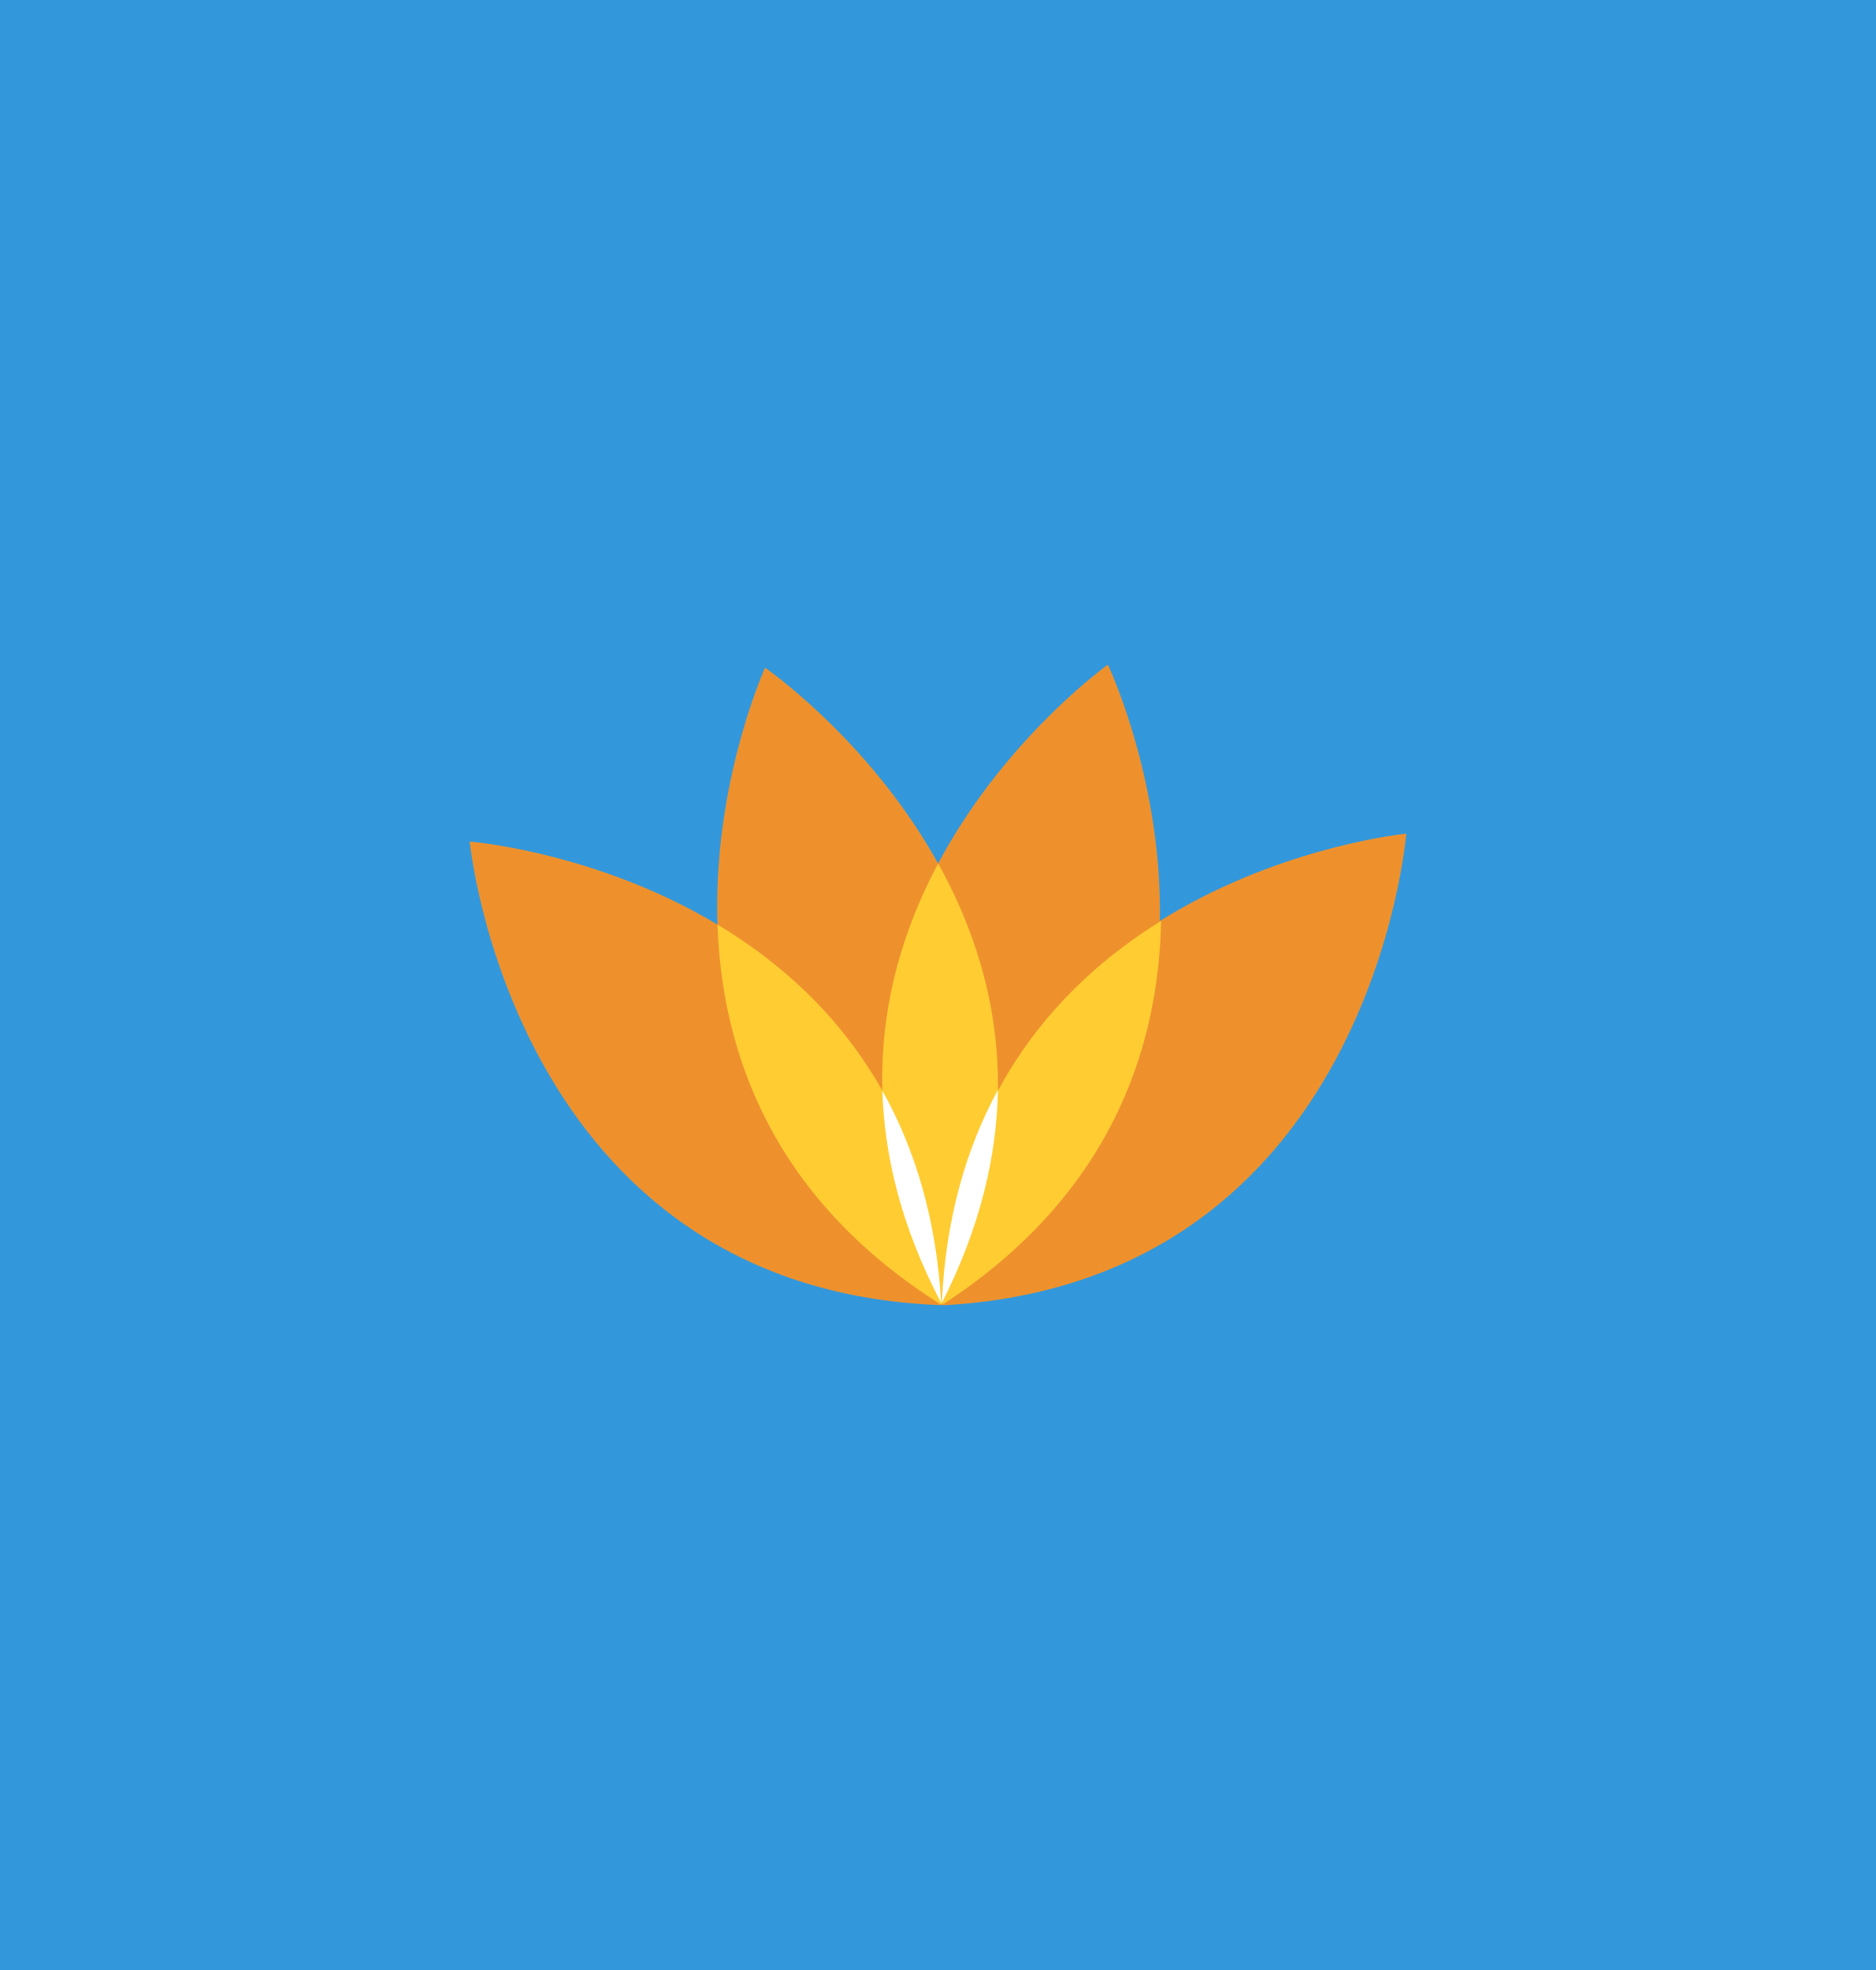
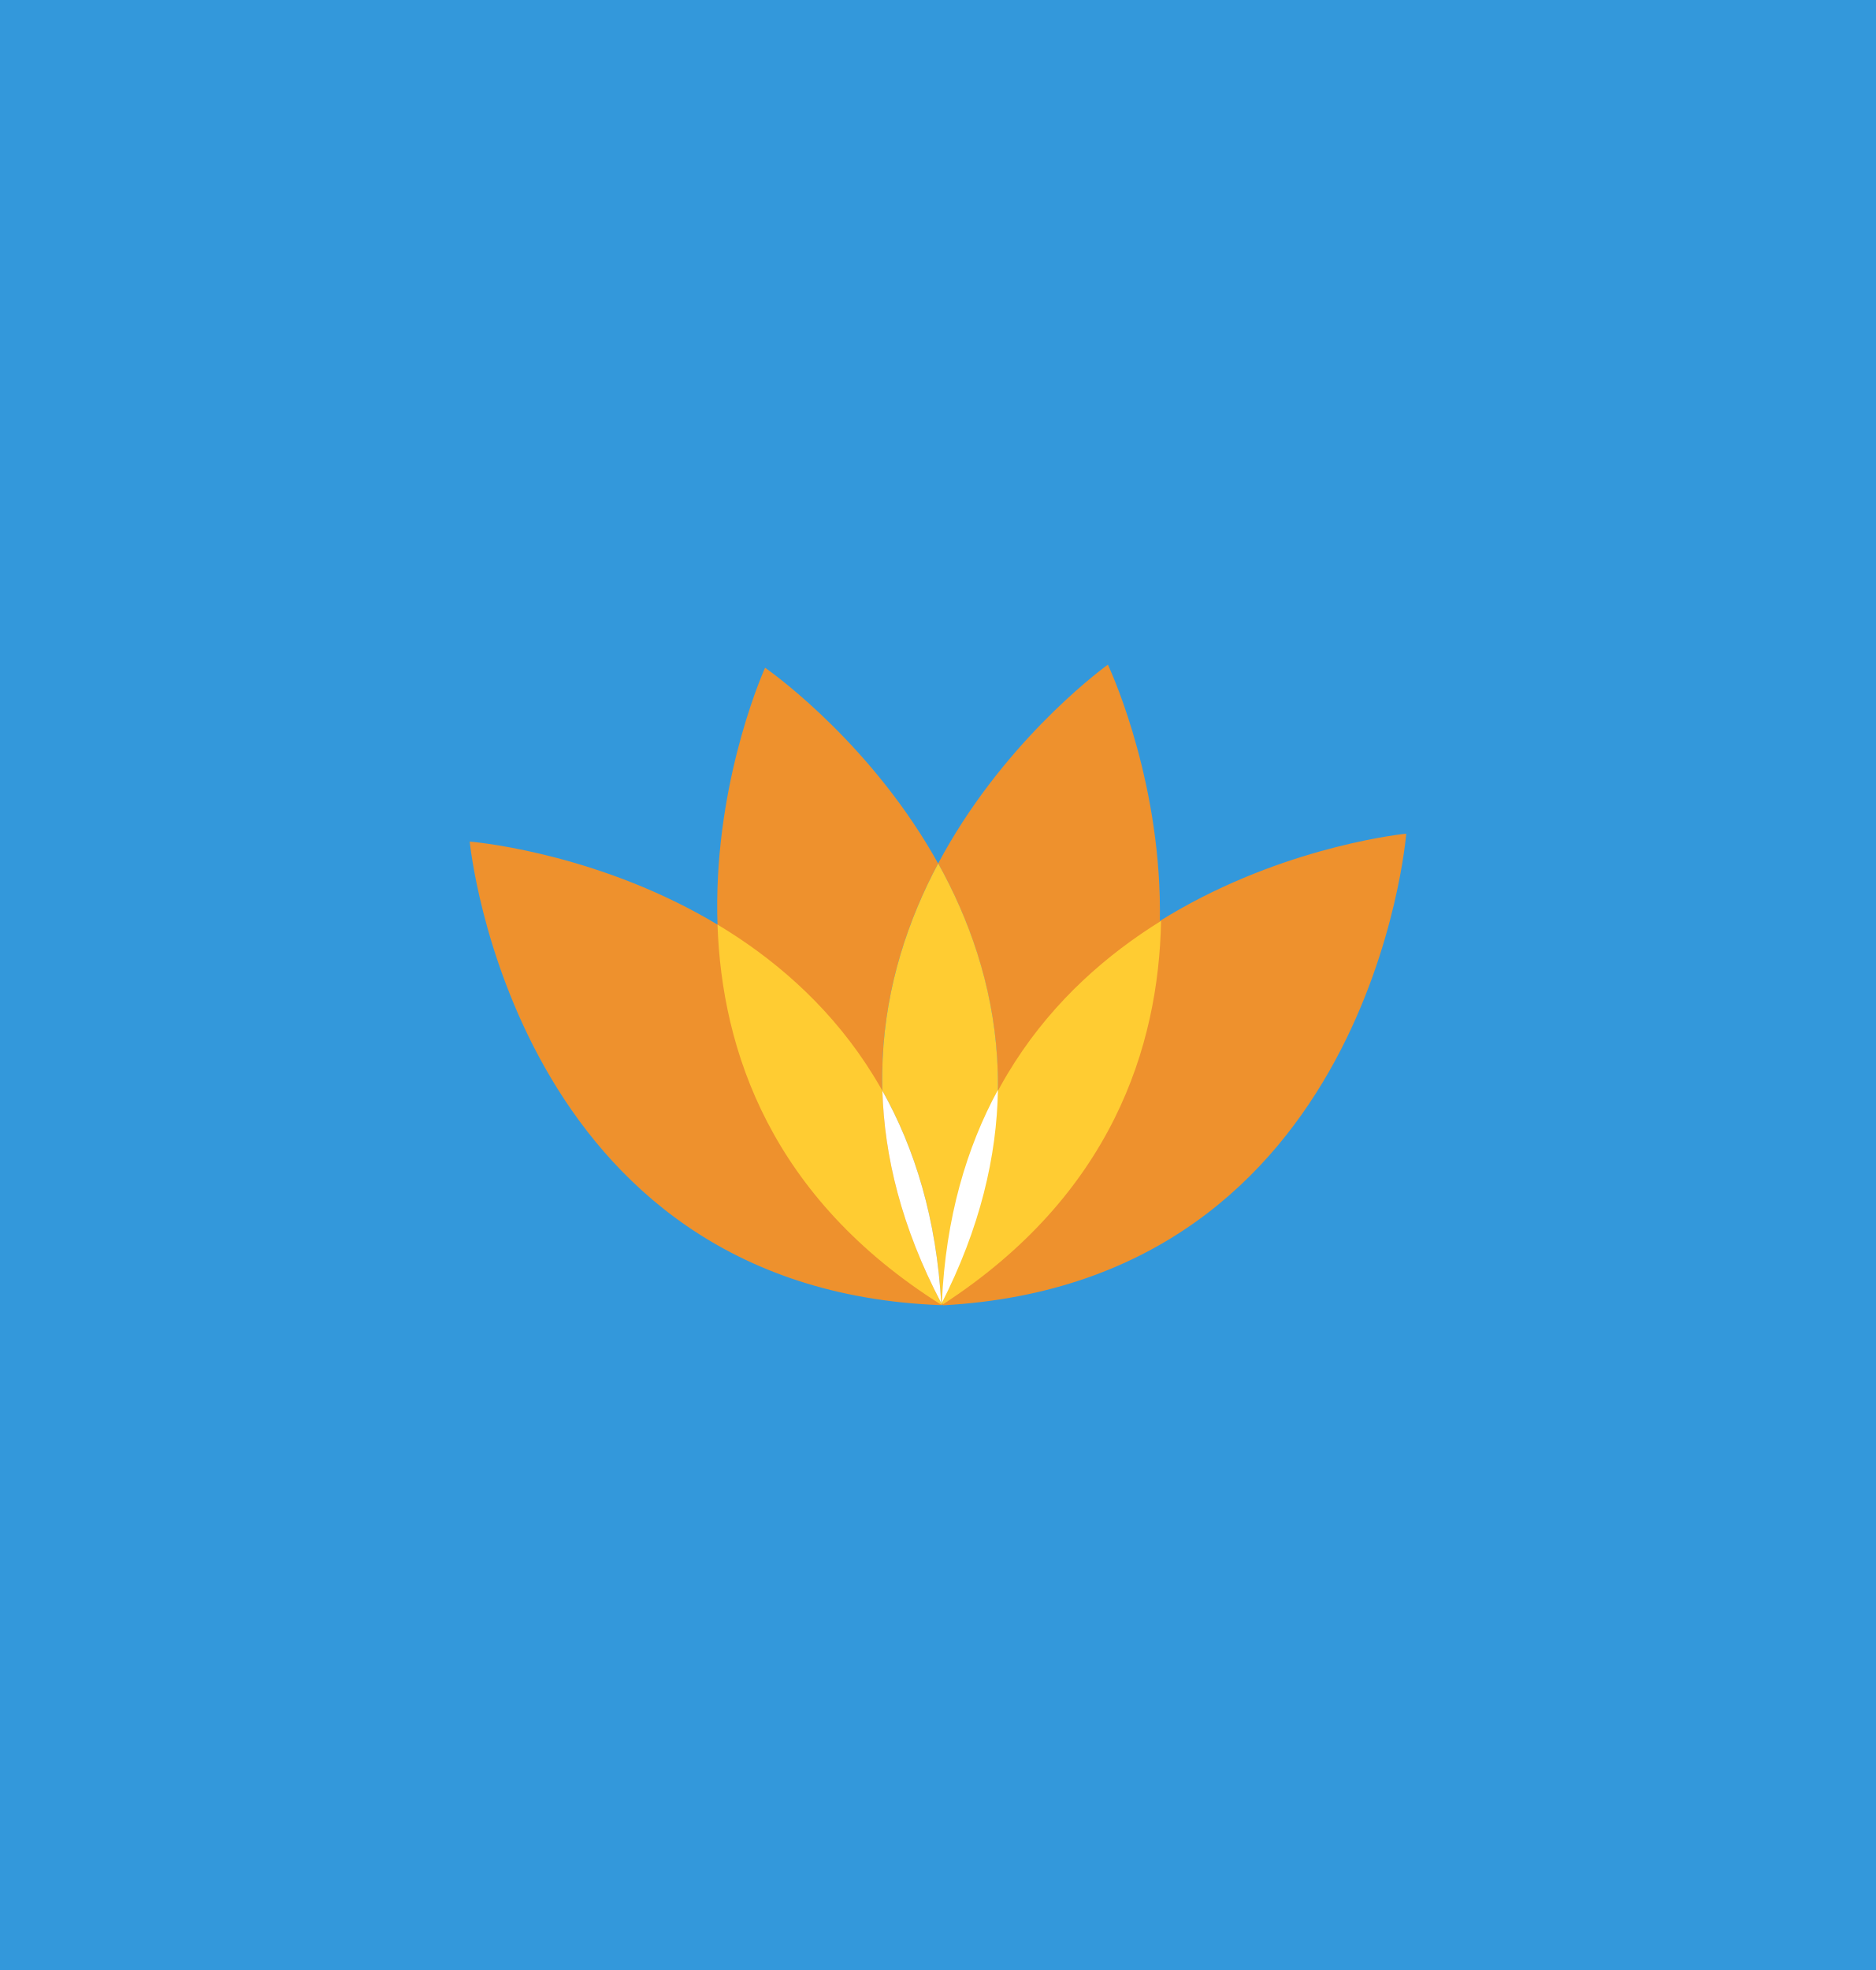
- <svg xmlns="http://www.w3.org/2000/svg" version="1.1" id="Amperbranch" x="0px" y="0px" width="200px" height="210px" viewBox="0 0 200 210" enable-background="new 0 0 200 210" xml:space="preserve">
-   <rect x="-47.25" y="-36" fill="#3398DB" width="294.5" height="282" />
-   <path fill="#EE912D" d="M100.399,139.119C121.076,98.341,81.567,71.18,81.567,71.18S61.68,114.807,100.399,139.119z" />
-   <path fill="#EE912D" d="M100.357,139.131c-2.482-45.653-50.28-49.421-50.28-49.421S54.667,137.434,100.357,139.131z" />
-   <path fill="#EE912D" d="M100.45,139.105c-21.375-40.417,17.663-68.253,17.663-68.253S138.746,114.129,100.45,139.105z" />
-   <path fill="#EE912D" d="M100.5,139.148c1.699-45.69,49.422-50.28,49.422-50.28S146.154,136.664,100.5,139.148z" />
-   <path fill="#FFCC32" d="M76.495,98.56c0.451,13.429,5.7,29.127,23.904,40.56l-0.042,0.012  C99.19,117.674,88.014,105.469,76.495,98.56z" />
-   <path fill="#FFCC32" d="M100.021,92.038c6.525,11.744,10.109,27.907,0.386,47.077l0.043-0.012  C90.404,120.109,93.703,103.892,100.021,92.038z" />
-   <path fill="#FFCC32" d="M123.783,98.166c-0.254,13.434-5.27,29.209-23.302,40.907l0.041,0.012  C101.371,117.613,112.365,105.245,123.783,98.166z" />
-   <path fill="#FFFFFF" d="M100.357,139.131c-0.501-9.223-2.853-16.736-6.284-22.854l0,0c0.205,6.955,2.028,14.537,6.271,22.625" />
-   <path fill="#FFFFFF" d="M100.308,139.096c4.211-8.221,5.965-15.895,6.083-22.908h-0.002c-3.324,6.111-5.568,13.58-5.978,22.705" />
+ <svg xmlns="http://www.w3.org/2000/svg" width="200" height="210" viewBox="0 0 200 210">
+   <path fill="#3398DB" d="M-47.25-36h294.5v282h-294.5z" />
+   <path fill="#EE912D" d="M100.399 139.119c20.677-40.778-18.832-67.939-18.832-67.939s-19.887 43.627 18.832 67.939zM100.357 139.131c-2.482-45.653-50.28-49.421-50.28-49.421s4.59 47.724 50.28 49.421zM100.45 139.105c-21.375-40.417 17.663-68.253 17.663-68.253s20.633 43.277-17.663 68.253zM100.5 139.148c1.699-45.69 49.422-50.28 49.422-50.28s-3.768 47.796-49.422 50.28z" />
+   <path fill="#FFCC32" d="M76.495 98.56c.451 13.429 5.7 29.127 23.904 40.56l-.042.012c-1.167-21.458-12.343-33.663-23.862-40.572zM100.021 92.038c6.525 11.744 10.109 27.907.386 47.077l.043-.012c-10.046-18.994-6.747-35.211-.429-47.065zM123.783 98.166c-.254 13.434-5.27 29.209-23.302 40.907l.041.012c.849-21.472 11.843-33.84 23.261-40.919z" />
+   <path fill="#fff" d="M100.357 139.131c-.501-9.223-2.853-16.736-6.284-22.854.205 6.955 2.028 14.537 6.271 22.625M100.308 139.096c4.211-8.221 5.965-15.895 6.083-22.908h-.002c-3.324 6.111-5.568 13.58-5.978 22.705" />
</svg>
